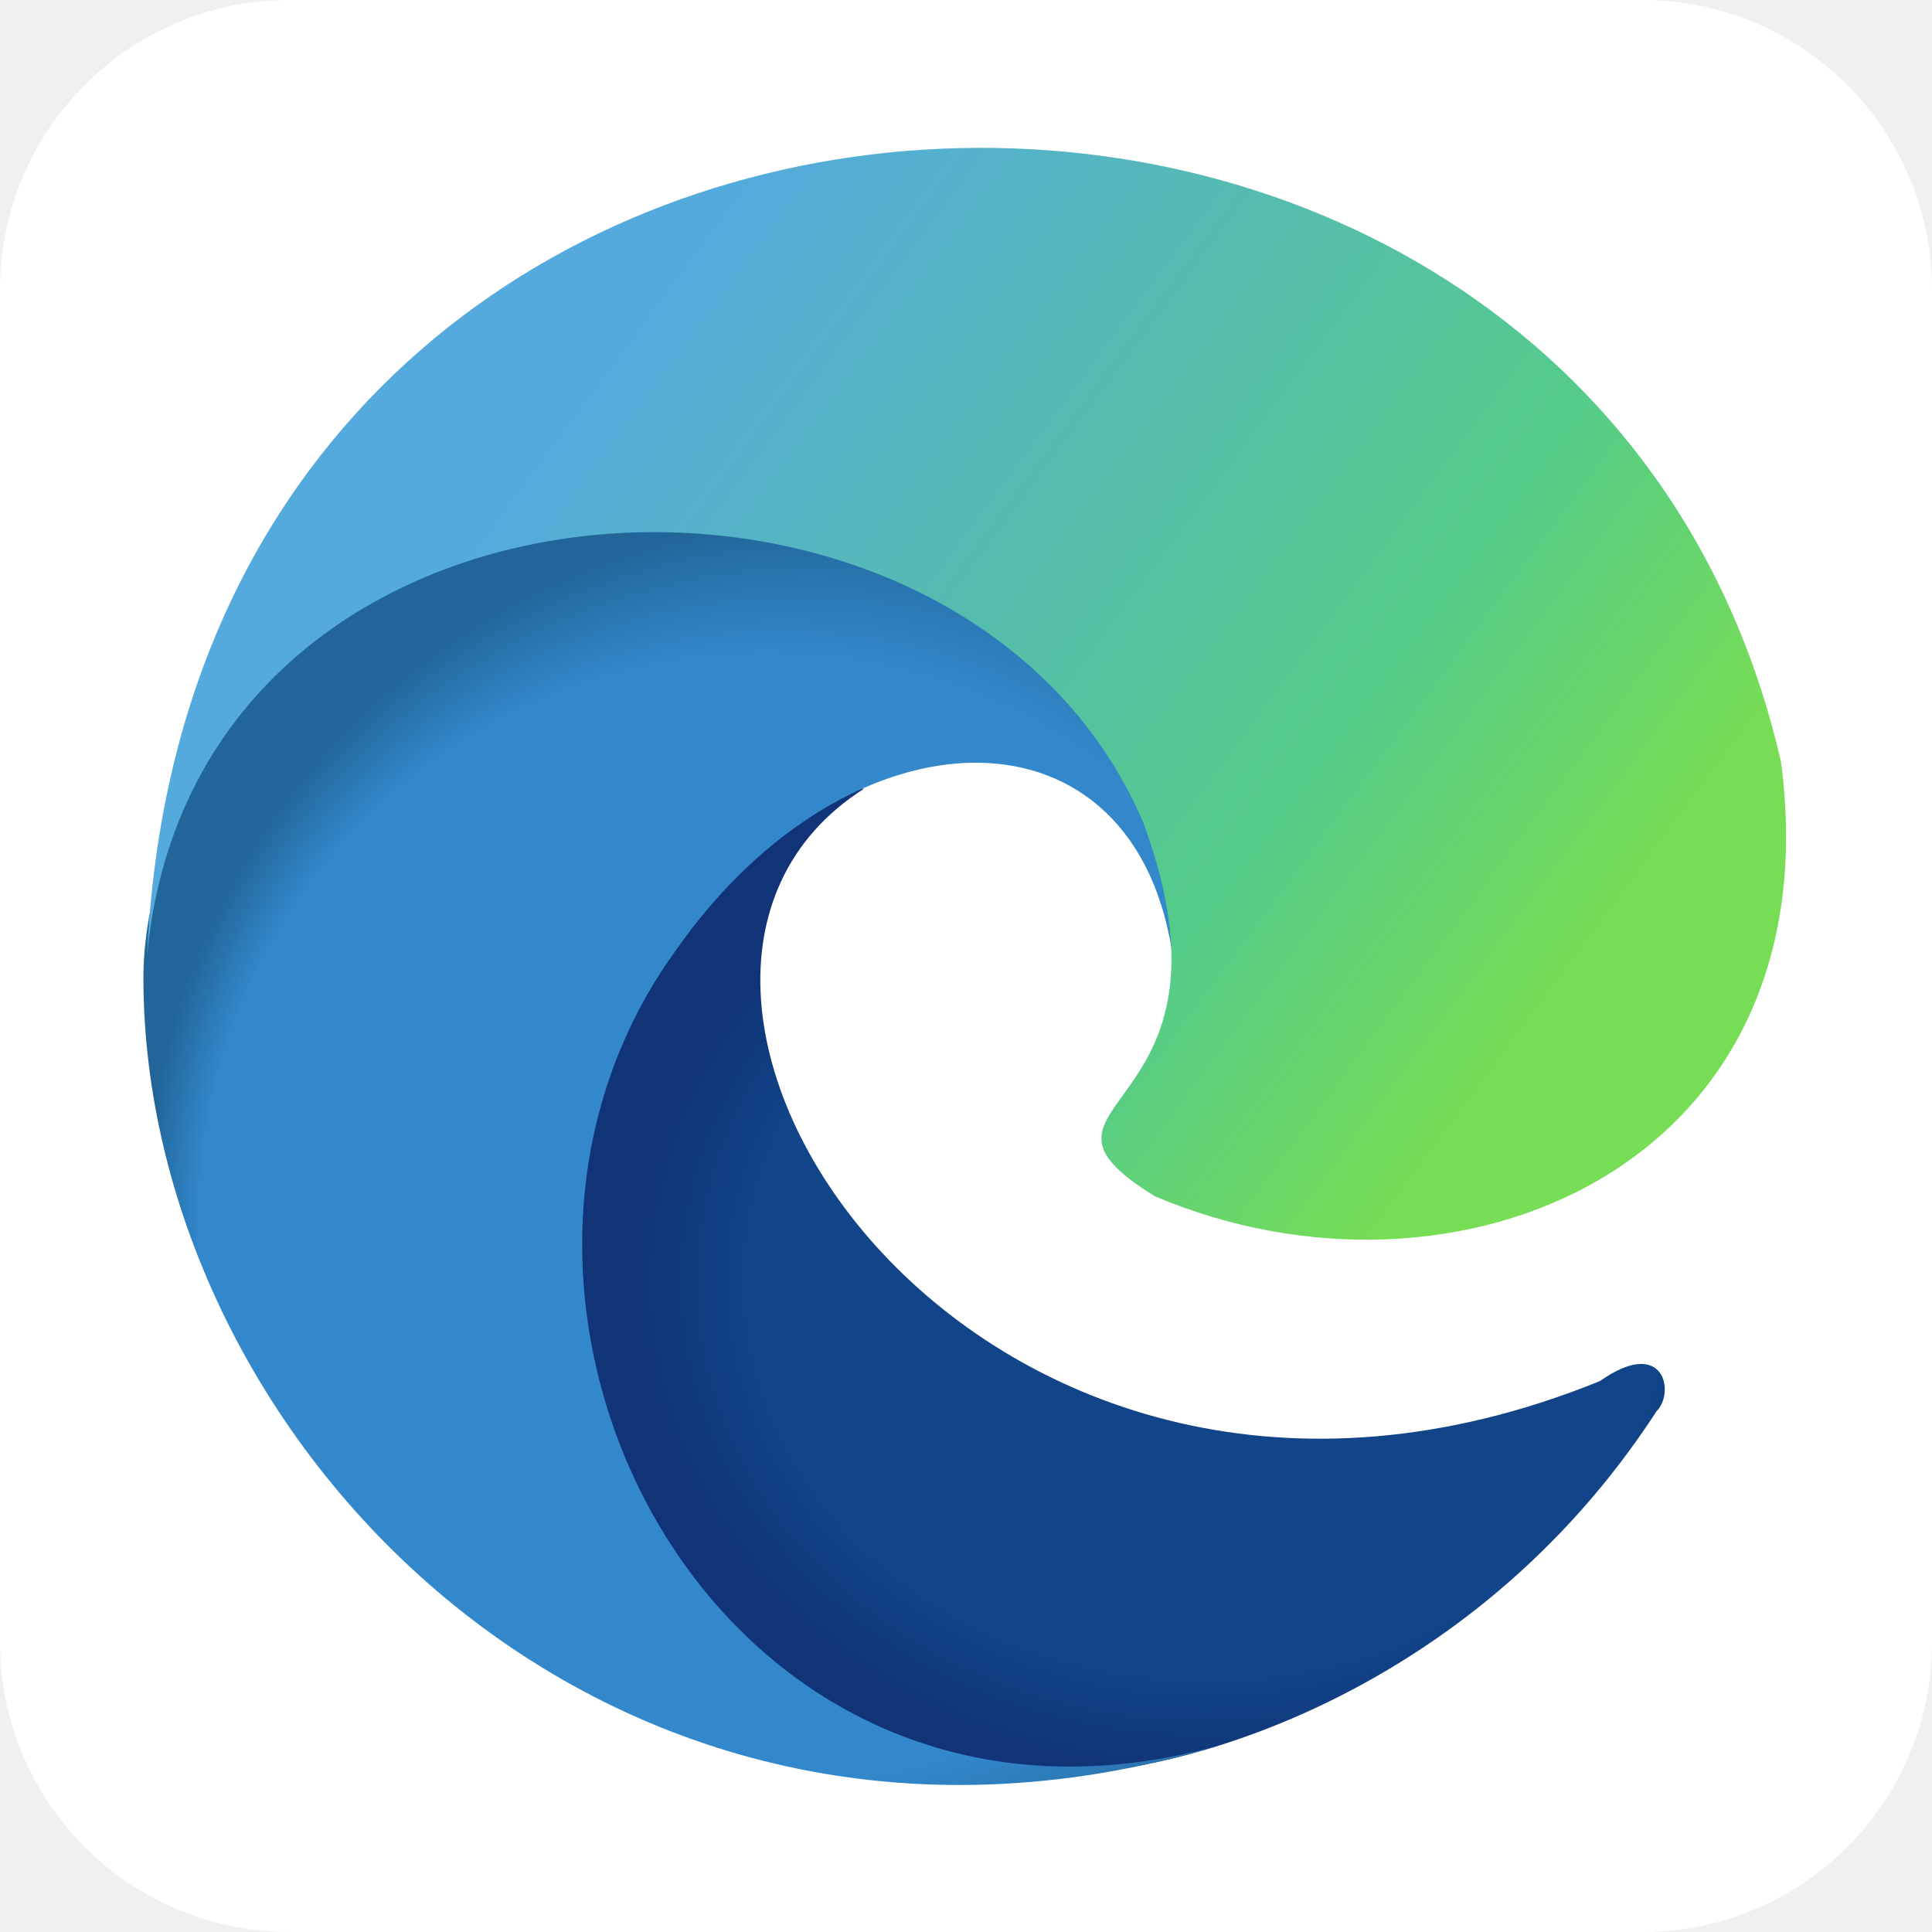
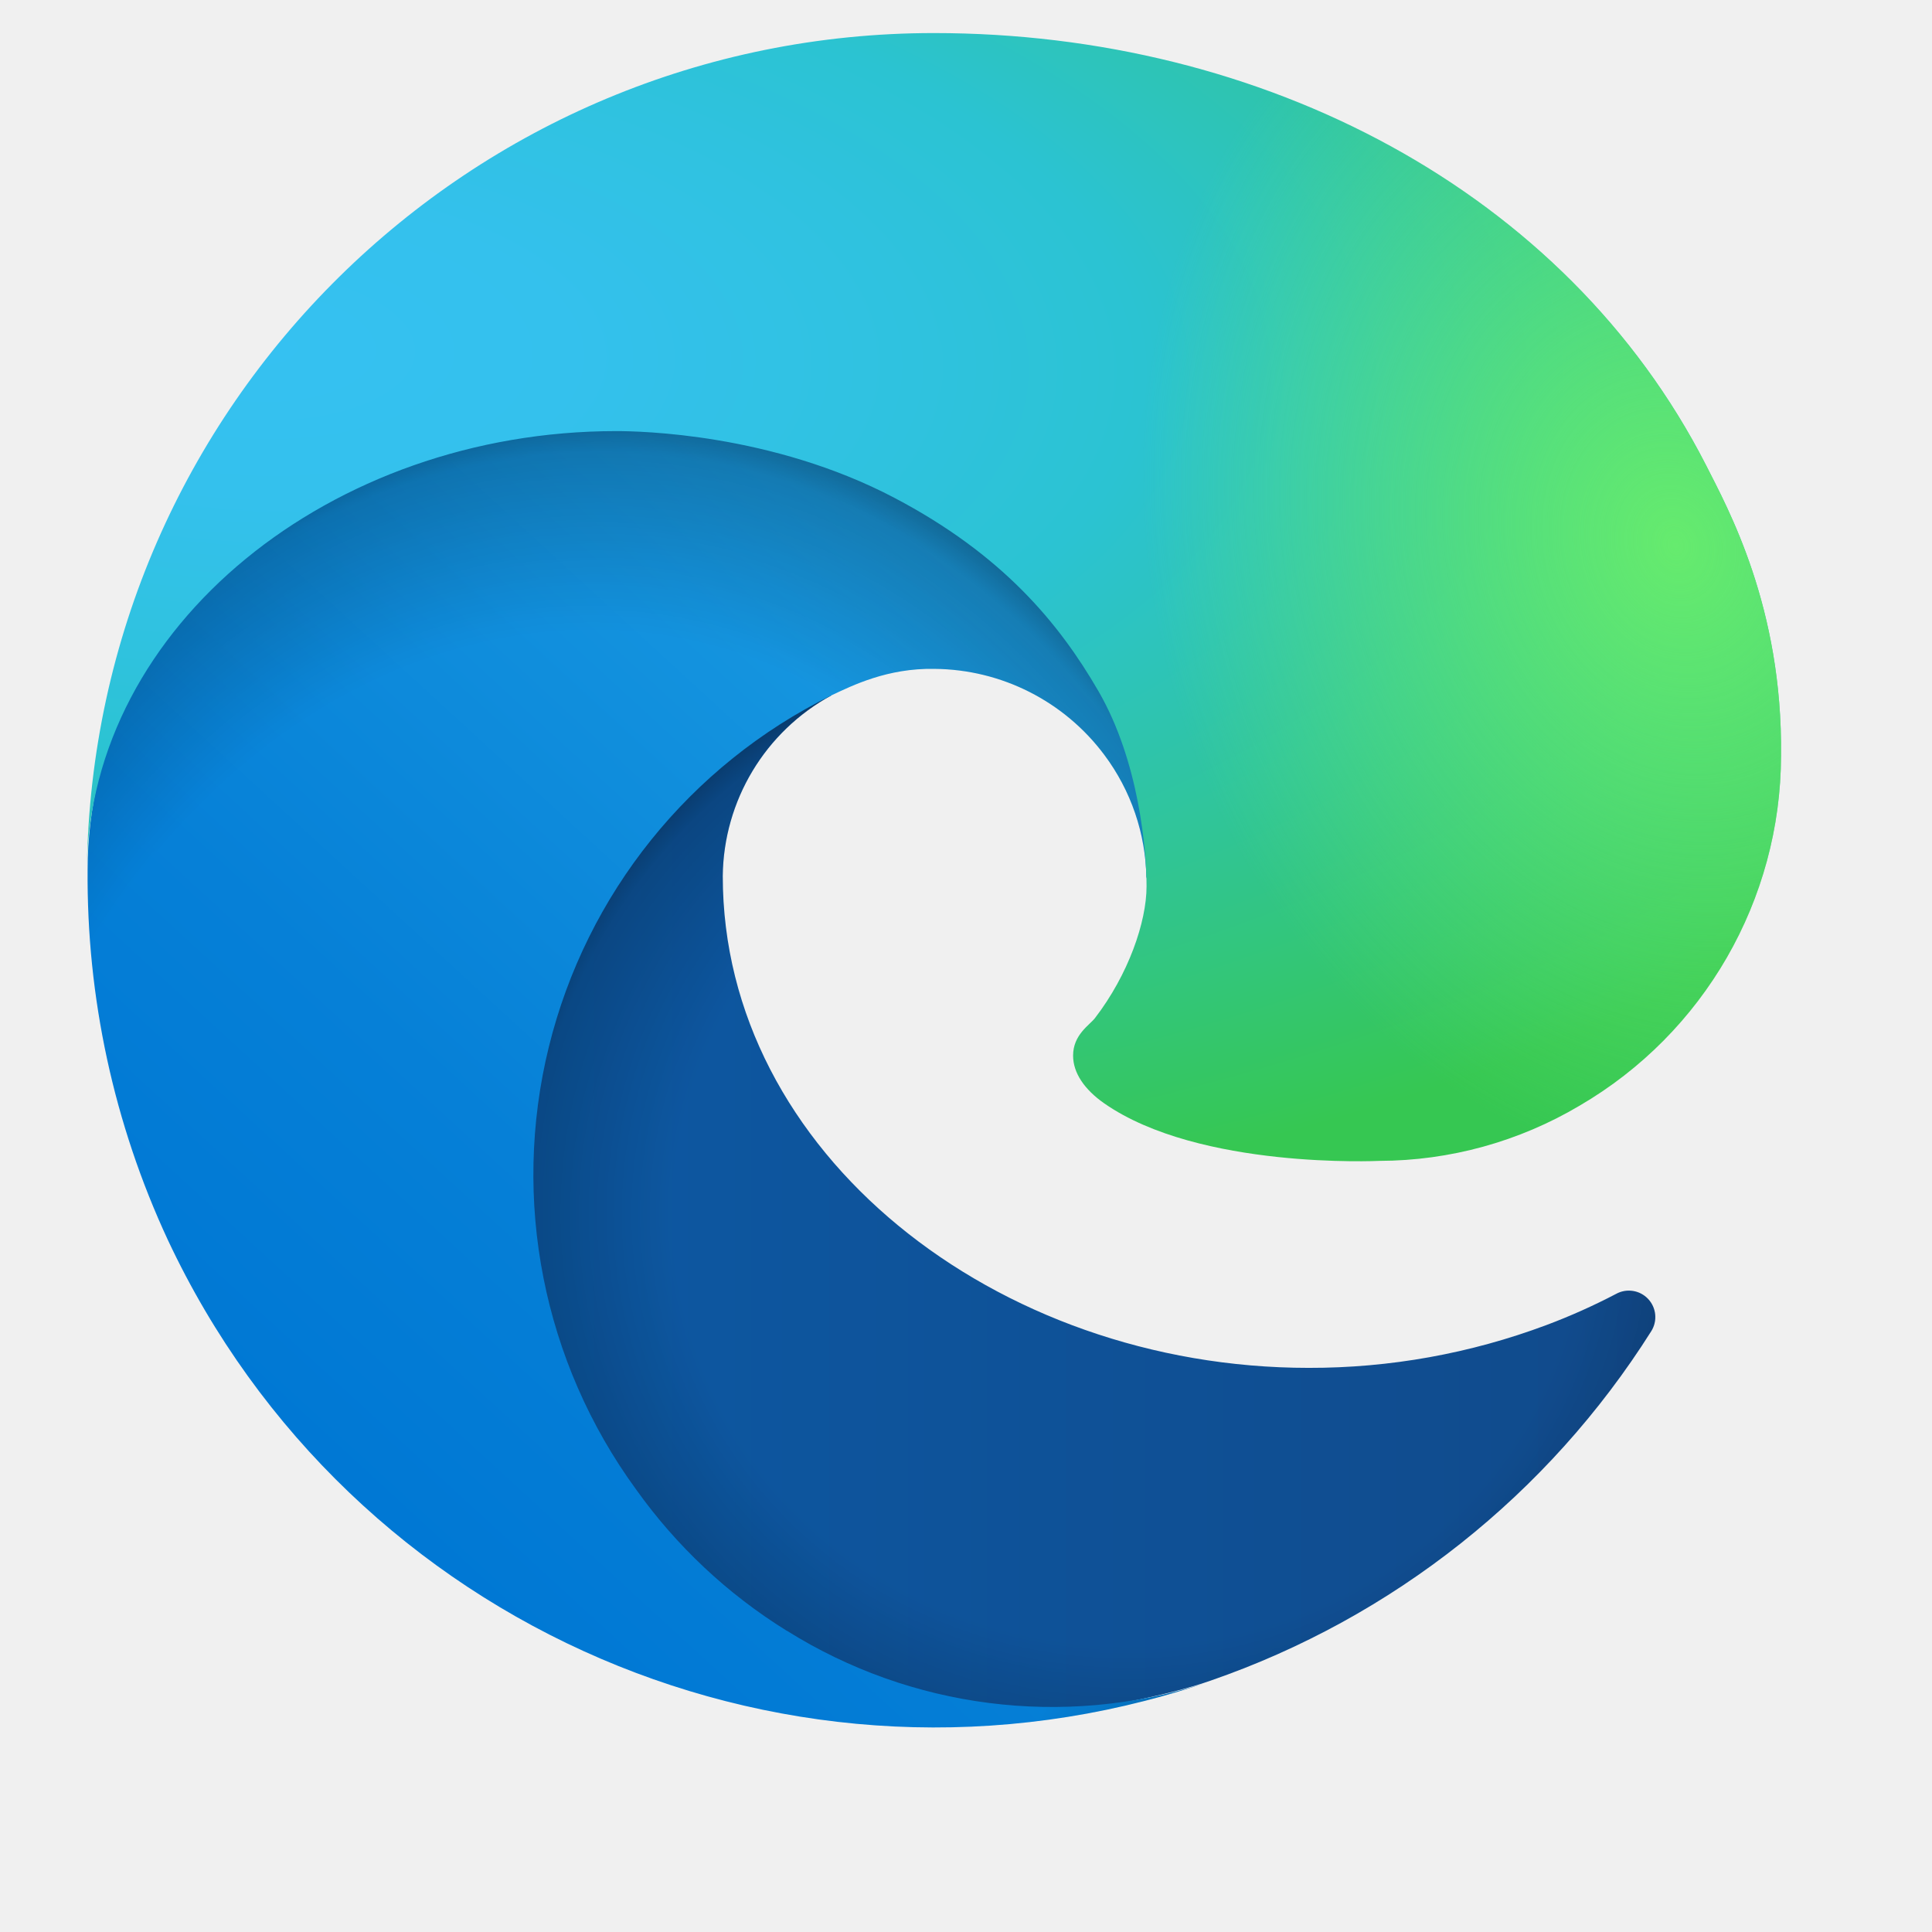
- <svg xmlns="http://www.w3.org/2000/svg" aria-label="Edge" role="img" viewBox="0 0 512 512">
-   <rect width="512" height="512" rx="15%" fill="#ffffff" />
-   <radialGradient id="a" cx=".6" cy=".5">
-     <stop offset=".8" stop-color="#148" />
-     <stop offset="1" stop-color="#137" />
+ <svg xmlns="http://www.w3.org/2000/svg" height="2500" width="2500" viewBox="-13.151 4.92 291.955 272.123">
+   <linearGradient id="a" gradientTransform="matrix(1 0 0 -1 0 266)" gradientUnits="userSpaceOnUse" x1="63.33" x2="241.67" y1="84.03" y2="84.03">
+     <stop offset="0" stop-color="#0c59a4" />
+     <stop offset="1" stop-color="#114a8b" />
+   </linearGradient>
+   <radialGradient id="b" cx="161.83" cy="68.91" gradientTransform="matrix(1 0 0 -.95 0 248.84)" gradientUnits="userSpaceOnUse" r="95.38">
+     <stop offset=".72" stop-opacity="0" />
+     <stop offset=".95" stop-opacity=".53" />
+     <stop offset="1" />
  </radialGradient>
-   <radialGradient id="b" cx=".5" cy=".6" fx=".2" fy=".6">
-     <stop offset=".8" stop-color="#38c" />
-     <stop offset="1" stop-color="#269" />
+   <linearGradient id="c" gradientTransform="matrix(1 0 0 -1 0 266)" gradientUnits="userSpaceOnUse" x1="157.35" x2="45.96" y1="161.39" y2="40.06">
+     <stop offset="0" stop-color="#1b9de2" />
+     <stop offset=".16" stop-color="#1595df" />
+     <stop offset=".67" stop-color="#0680d7" />
+     <stop offset="1" stop-color="#0078d4" />
+   </linearGradient>
+   <radialGradient id="d" cx="-340.29" cy="62.99" gradientTransform="matrix(.15 -.99 -.8 -.12 176.64 -125.4)" gradientUnits="userSpaceOnUse" r="143.24">
+     <stop offset=".76" stop-opacity="0" />
+     <stop offset=".95" stop-opacity=".5" />
+     <stop offset="1" />
  </radialGradient>
-   <linearGradient id="c" y1=".5" y2="1">
-     <stop offset=".1" stop-color="#5ad" />
-     <stop offset=".6" stop-color="#5c8" />
-     <stop offset=".8" stop-color="#7d5" />
-   </linearGradient>
-   <path d="M439 374c-50 77-131 98-163 96-191-9-162-262-47-261-82 52 30 224 195 157 17-12 20 3 15 8" fill="url(#a)" />
-   <path d="M311 255c18-82-31-135-129-135S38 212 38 259c0 124 125 253 287 203-134 39-214-116-146-210 46-66 123-68 132 3 M411 99h1" fill="url(#b)" />
-   <path d="M39 253C51-15 419-30 472 202c14 107-86 149-166 115-42-26 26-20-3-99-48-112-251-103-264 35" fill="url(#c)" />
+   <radialGradient id="e" cx="113.37" cy="570.21" gradientTransform="matrix(-.04 1 2.13 .08 -1179.54 -106.69)" gradientUnits="userSpaceOnUse" r="202.43">
+     <stop offset="0" stop-color="#35c1f1" />
+     <stop offset=".11" stop-color="#34c1ed" />
+     <stop offset=".23" stop-color="#2fc2df" />
+     <stop offset=".31" stop-color="#2bc3d2" />
+     <stop offset=".67" stop-color="#36c752" />
+   </radialGradient>
+   <radialGradient id="f" cx="376.52" cy="567.97" gradientTransform="matrix(.28 .96 .78 -.23 -303.76 -148.5)" gradientUnits="userSpaceOnUse" r="97.34">
+     <stop offset="0" stop-color="#66eb6e" />
+     <stop offset="1" stop-color="#66eb6e" stop-opacity="0" />
+   </radialGradient>
+   <path d="M235.68 195.46a93.73 93.73 0 0 1-10.54 4.71 101.87 101.87 0 0 1-35.9 6.46c-47.32 0-88.54-32.55-88.54-74.32A31.48 31.48 0 0 1 117.13 105c-42.8 1.8-53.8 46.4-53.8 72.53 0 73.88 68.09 81.37 82.76 81.37 7.91 0 19.84-2.3 27-4.56l1.31-.44a128.34 128.34 0 0 0 66.6-52.8 4 4 0 0 0-5.32-5.64z" fill="url(#a)" transform="translate(-4.63 -4.92)" />
+   <path d="M235.68 195.46a93.73 93.73 0 0 1-10.54 4.71 101.87 101.87 0 0 1-35.9 6.46c-47.32 0-88.54-32.55-88.54-74.32A31.48 31.48 0 0 1 117.13 105c-42.8 1.8-53.8 46.4-53.8 72.53 0 73.88 68.09 81.37 82.76 81.37 7.91 0 19.84-2.3 27-4.56l1.31-.44a128.34 128.34 0 0 0 66.6-52.8 4 4 0 0 0-5.32-5.64z" fill="url(#b)" opacity=".35" transform="translate(-4.63 -4.92)" />
+   <path d="M110.34 246.34A79.2 79.2 0 0 1 87.6 225a80.72 80.72 0 0 1 29.53-120c3.12-1.47 8.45-4.13 15.54-4a32.35 32.35 0 0 1 25.69 13 31.88 31.88 0 0 1 6.36 18.66c0-.21 24.46-79.6-80-79.6-43.9 0-80 41.66-80 78.21a130.15 130.15 0 0 0 12.11 56 128 128 0 0 0 156.38 67.11 75.55 75.55 0 0 1-62.78-8z" fill="url(#c)" transform="translate(-4.63 -4.92)" />
+   <path d="M110.34 246.34A79.2 79.2 0 0 1 87.6 225a80.72 80.72 0 0 1 29.53-120c3.12-1.47 8.45-4.13 15.54-4a32.35 32.35 0 0 1 25.69 13 31.88 31.88 0 0 1 6.36 18.66c0-.21 24.46-79.6-80-79.6-43.9 0-80 41.66-80 78.21a130.15 130.15 0 0 0 12.11 56 128 128 0 0 0 156.38 67.11 75.55 75.55 0 0 1-62.78-8z" fill="url(#d)" opacity=".41" transform="translate(-4.63 -4.92)" />
+   <path d="M156.94 153.78c-.81 1.05-3.3 2.5-3.3 5.66 0 2.61 1.7 5.12 4.72 7.23 14.38 10 41.49 8.68 41.56 8.68a59.56 59.56 0 0 0 30.27-8.35 61.38 61.38 0 0 0 30.43-52.88c.26-22.41-8-37.31-11.34-43.91-21.19-41.45-66.93-65.29-116.67-65.29a128 128 0 0 0-128 126.2c.48-36.54 36.8-66.05 80-66.05 3.5 0 23.46.34 42 10.07 16.34 8.58 24.9 18.94 30.85 29.21 6.18 10.67 7.28 24.15 7.28 29.52s-2.74 13.33-7.8 19.91z" fill="url(#e)" transform="translate(-4.63 -4.92)" />
+   <path d="M156.94 153.78c-.81 1.05-3.3 2.5-3.3 5.66 0 2.61 1.7 5.12 4.72 7.23 14.38 10 41.49 8.68 41.56 8.68a59.56 59.56 0 0 0 30.27-8.35 61.38 61.38 0 0 0 30.43-52.88c.26-22.41-8-37.31-11.34-43.91-21.19-41.45-66.93-65.29-116.67-65.29a128 128 0 0 0-128 126.2c.48-36.54 36.8-66.05 80-66.05 3.5 0 23.46.34 42 10.07 16.34 8.58 24.9 18.94 30.85 29.21 6.18 10.67 7.28 24.15 7.28 29.52s-2.74 13.33-7.8 19.91z" fill="url(#f)" transform="translate(-4.63 -4.92)" />
</svg>
